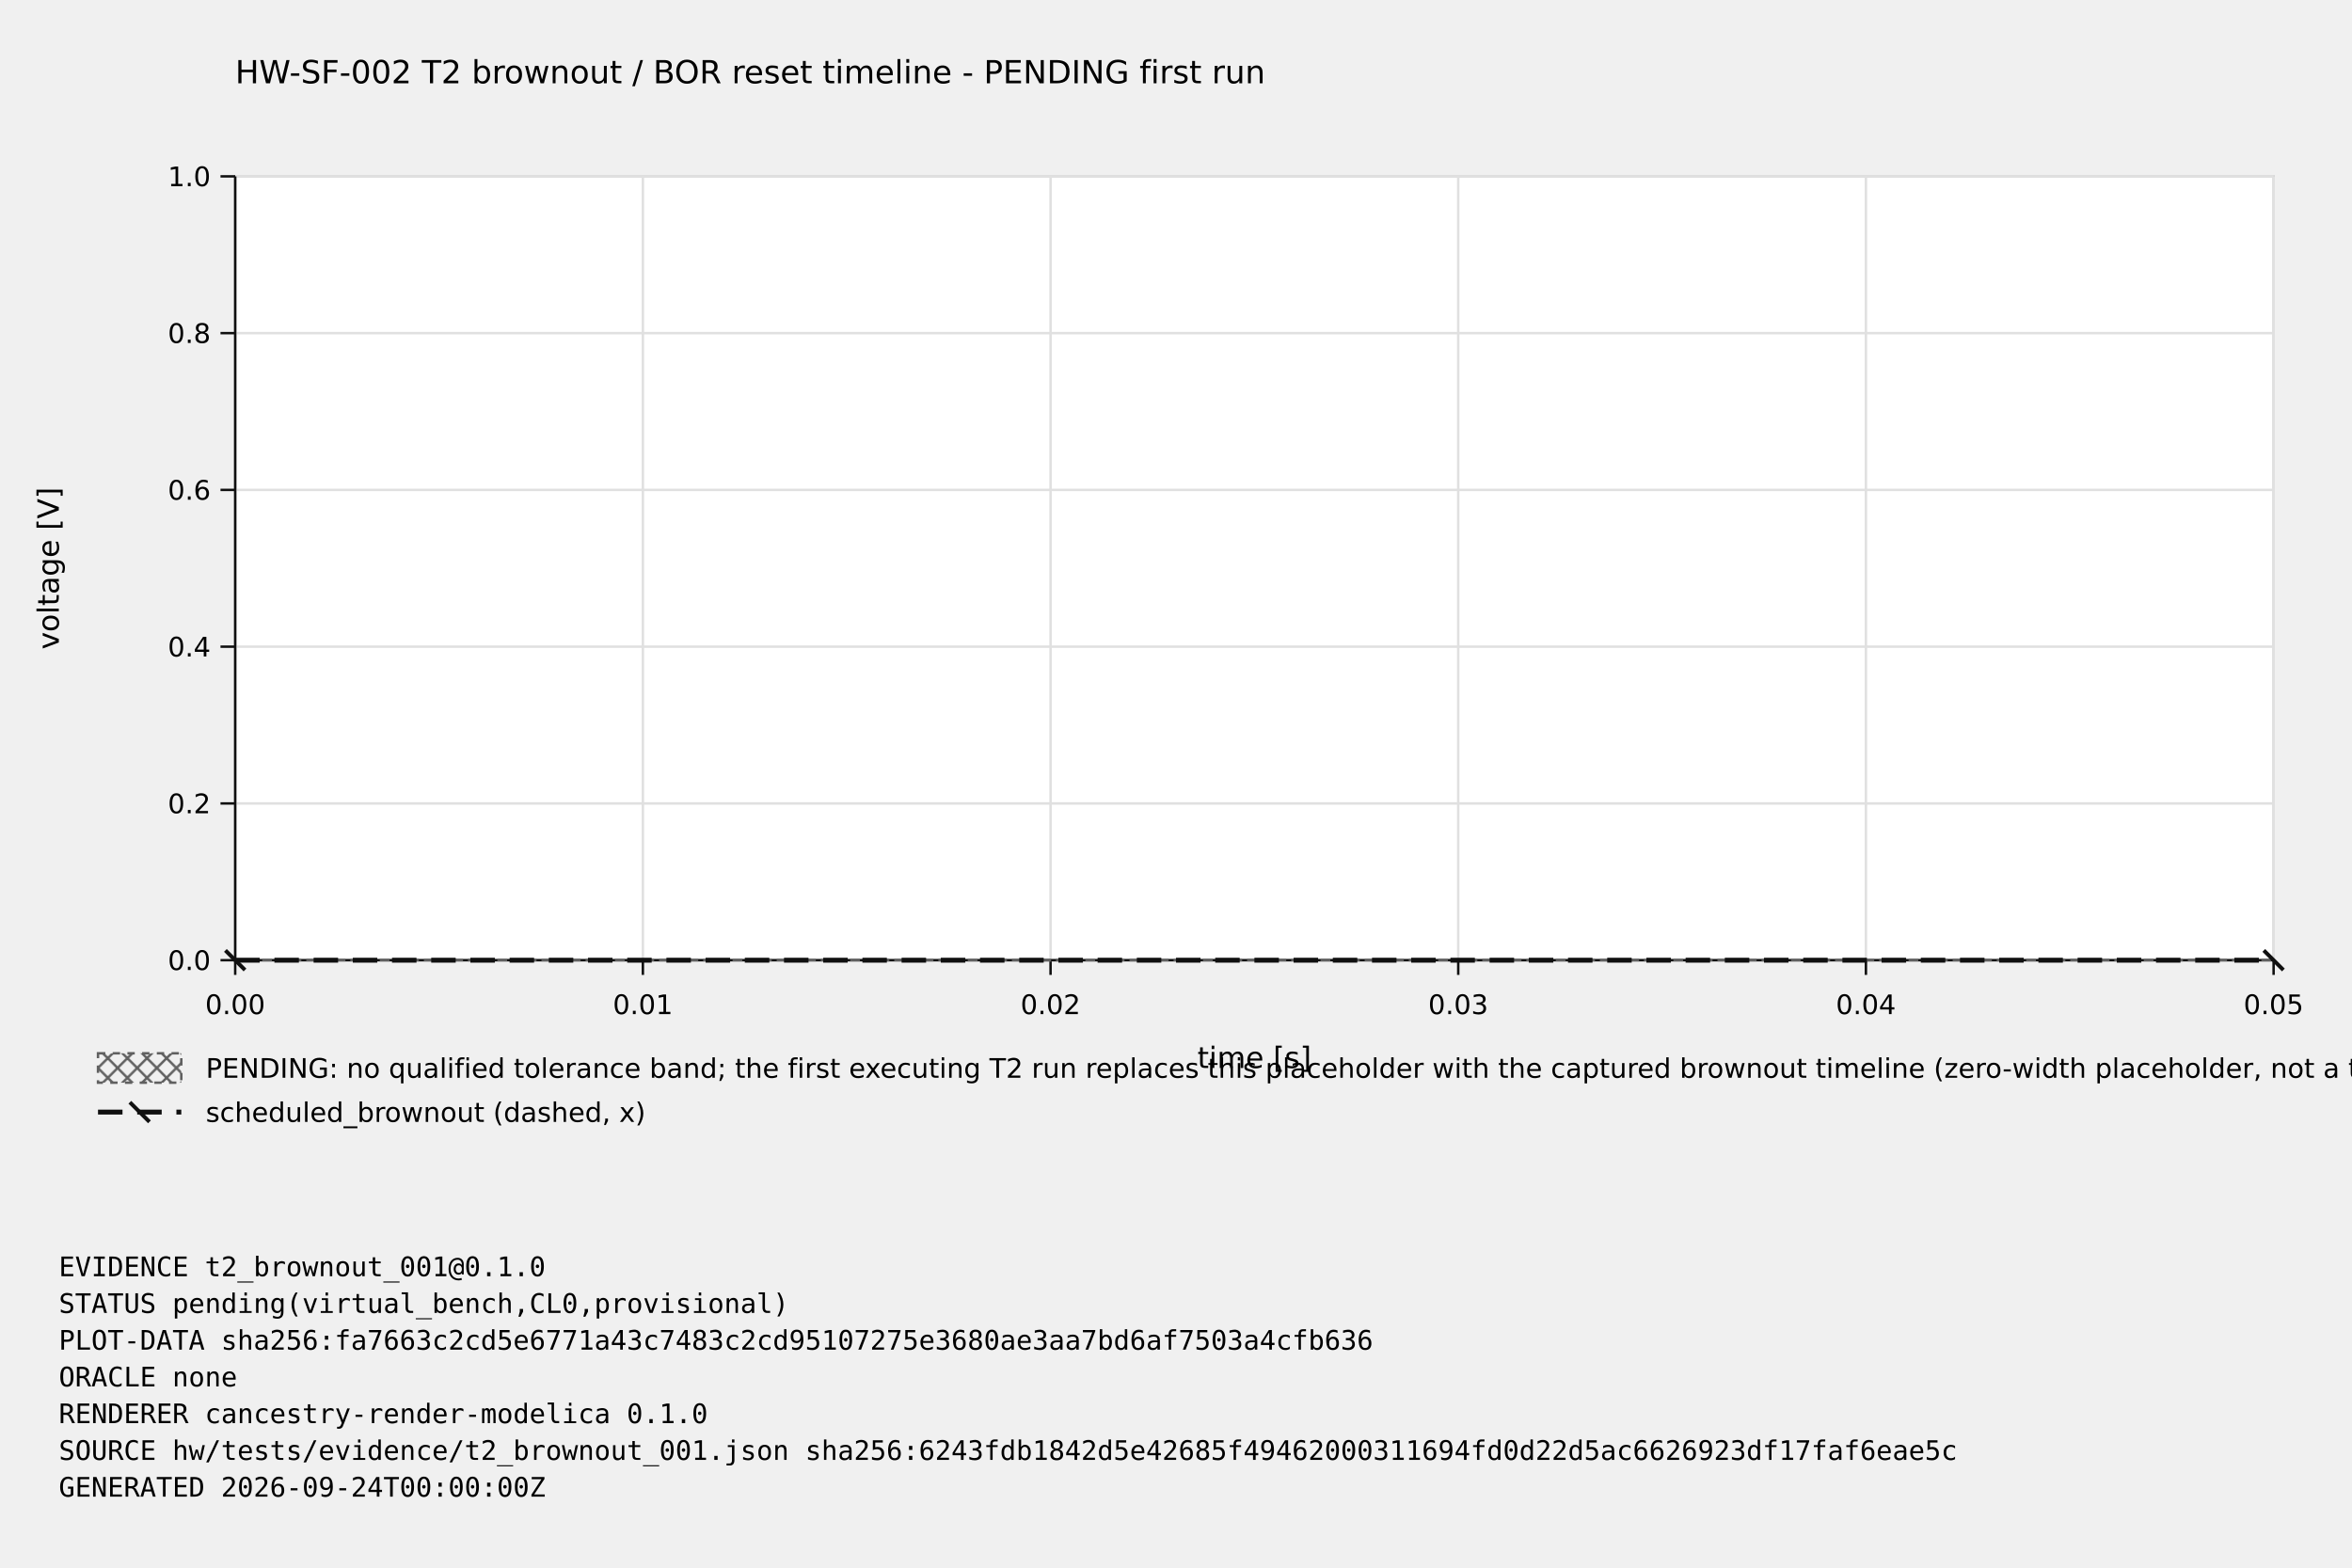
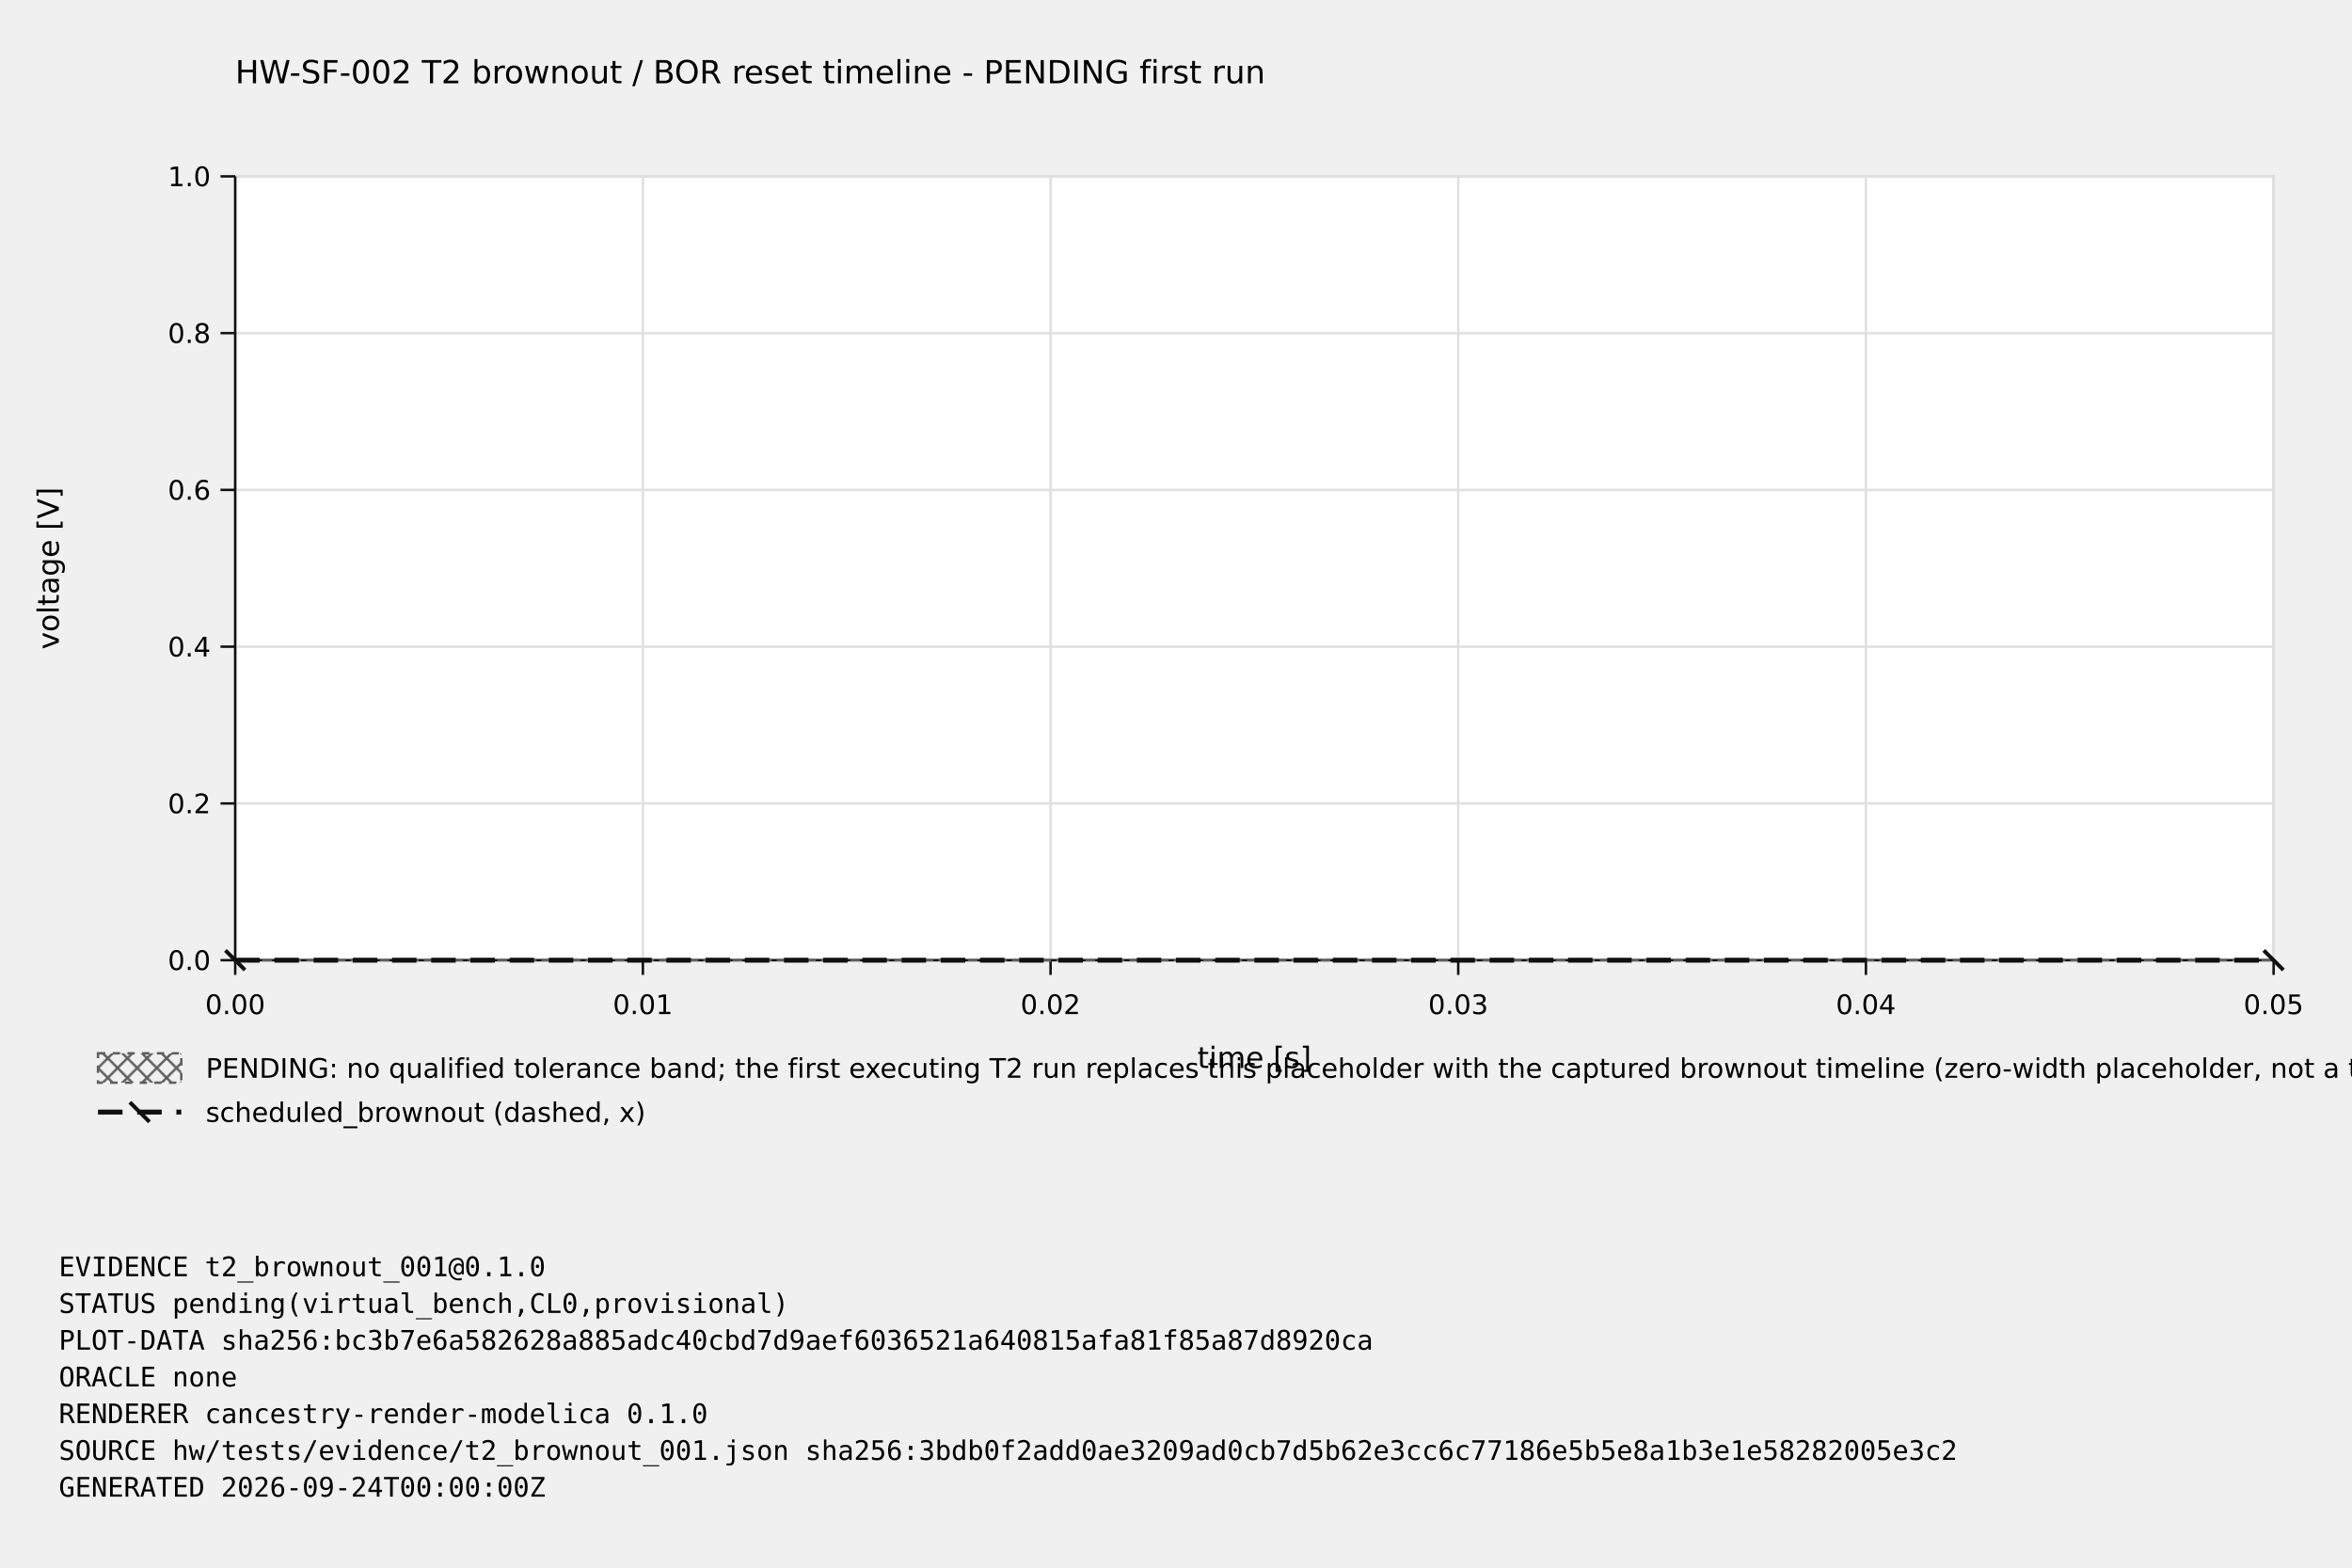
<svg xmlns="http://www.w3.org/2000/svg" width="960" height="640" viewBox="0 0 960 640" role="img" aria-labelledby="t2_brownout_001-title t2_brownout_001-desc">
  <defs>
    <pattern id="hatch-0" width="8" height="8" patternUnits="userSpaceOnUse">
      <line x1="0" y1="0" x2="8" y2="8" stroke="#606060" stroke-width="1" />
      <line x1="8" y1="0" x2="0" y2="8" stroke="#606060" stroke-width="1" />
    </pattern>
  </defs>
  <rect x="96" y="72" width="832" height="320" fill="#ffffff" stroke="#d0d0d0" />
  <line x1="96.000" y1="72" x2="96.000" y2="392" stroke="#e0e0e0" />
  <line x1="96.000" y1="392" x2="96.000" y2="398" stroke="#101010" />
  <text x="96.000" y="414" text-anchor="middle" font-family="DejaVu Sans, sans-serif" font-size="11">0.00</text>
  <line x1="262.400" y1="72" x2="262.400" y2="392" stroke="#e0e0e0" />
  <line x1="262.400" y1="392" x2="262.400" y2="398" stroke="#101010" />
  <text x="262.400" y="414" text-anchor="middle" font-family="DejaVu Sans, sans-serif" font-size="11">0.01</text>
  <line x1="428.800" y1="72" x2="428.800" y2="392" stroke="#e0e0e0" />
  <line x1="428.800" y1="392" x2="428.800" y2="398" stroke="#101010" />
  <text x="428.800" y="414" text-anchor="middle" font-family="DejaVu Sans, sans-serif" font-size="11">0.02</text>
  <line x1="595.200" y1="72" x2="595.200" y2="392" stroke="#e0e0e0" />
  <line x1="595.200" y1="392" x2="595.200" y2="398" stroke="#101010" />
  <text x="595.200" y="414" text-anchor="middle" font-family="DejaVu Sans, sans-serif" font-size="11">0.03</text>
  <line x1="761.600" y1="72" x2="761.600" y2="392" stroke="#e0e0e0" />
  <line x1="761.600" y1="392" x2="761.600" y2="398" stroke="#101010" />
  <text x="761.600" y="414" text-anchor="middle" font-family="DejaVu Sans, sans-serif" font-size="11">0.04</text>
  <line x1="928.000" y1="72" x2="928.000" y2="392" stroke="#e0e0e0" />
  <line x1="928.000" y1="392" x2="928.000" y2="398" stroke="#101010" />
  <text x="928.000" y="414" text-anchor="middle" font-family="DejaVu Sans, sans-serif" font-size="11">0.05</text>
  <line x1="96" y1="392.000" x2="928" y2="392.000" stroke="#e0e0e0" />
  <line x1="90" y1="392.000" x2="96" y2="392.000" stroke="#101010" />
  <text x="86" y="396.000" text-anchor="end" font-family="DejaVu Sans, sans-serif" font-size="11">0.0</text>
  <line x1="96" y1="328.000" x2="928" y2="328.000" stroke="#e0e0e0" />
  <line x1="90" y1="328.000" x2="96" y2="328.000" stroke="#101010" />
  <text x="86" y="332.000" text-anchor="end" font-family="DejaVu Sans, sans-serif" font-size="11">0.2</text>
  <line x1="96" y1="264.000" x2="928" y2="264.000" stroke="#e0e0e0" />
  <line x1="90" y1="264.000" x2="96" y2="264.000" stroke="#101010" />
  <text x="86" y="268.000" text-anchor="end" font-family="DejaVu Sans, sans-serif" font-size="11">0.4</text>
  <line x1="96" y1="200.000" x2="928" y2="200.000" stroke="#e0e0e0" />
  <line x1="90" y1="200.000" x2="96" y2="200.000" stroke="#101010" />
  <text x="86" y="204.000" text-anchor="end" font-family="DejaVu Sans, sans-serif" font-size="11">0.6</text>
  <line x1="96" y1="136.000" x2="928" y2="136.000" stroke="#e0e0e0" />
  <line x1="90" y1="136.000" x2="96" y2="136.000" stroke="#101010" />
  <text x="86" y="140.000" text-anchor="end" font-family="DejaVu Sans, sans-serif" font-size="11">0.8</text>
  <line x1="96" y1="72.000" x2="928" y2="72.000" stroke="#e0e0e0" />
  <line x1="90" y1="72.000" x2="96" y2="72.000" stroke="#101010" />
  <text x="86" y="76.000" text-anchor="end" font-family="DejaVu Sans, sans-serif" font-size="11">1.0</text>
  <line x1="96" y1="392" x2="928" y2="392" stroke="#101010" />
  <line x1="96" y1="72" x2="96" y2="392" stroke="#101010" />
  <text x="512" y="436" text-anchor="middle" font-family="DejaVu Sans, sans-serif" font-size="12">time [s]</text>
  <text x="24" y="232" text-anchor="middle" font-family="DejaVu Sans, sans-serif" font-size="12" transform="rotate(-90 24 232)">voltage [V]</text>
  <polygon points="96.000,392.000 928.000,392.000 928.000,392.000 96.000,392.000" fill="url(#hatch-0)" stroke="#606060" stroke-width="1" stroke-dasharray="3 3" />
  <polyline points="96.000,392.000 137.600,392.000 179.200,392.000 262.400,392.000 928.000,392.000" fill="none" stroke="#101010" stroke-width="2" stroke-dasharray="10 6" />
  <path d="M92.000,388.000 L100.000,396.000" stroke="#101010" stroke-width="1.6" />
  <path d="M924.000,388.000 L932.000,396.000" stroke="#101010" stroke-width="1.6" />
  <text x="96" y="34" font-family="DejaVu Sans, sans-serif" font-size="13">HW-SF-002 T2 brownout / BOR reset timeline - PENDING first run</text>
  <g transform="translate(40,436)">
    <rect x="0" y="-6" width="34" height="12" fill="url(#hatch-0)" stroke="#606060" stroke-dasharray="3 3" />
    <text x="44" y="4" font-family="DejaVu Sans, sans-serif" font-size="11">PENDING: no qualified tolerance band; the first executing T2 run replaces this placeholder with the captured brownout timeline (zero-width placeholder, not a tolerance claim)</text>
  </g>
  <g transform="translate(40,454)">
    <line x1="0" y1="0" x2="34" y2="0" stroke="#101010" stroke-width="2" stroke-dasharray="10 6" />
    <path d="M13.000,-4.000 L21.000,4.000" stroke="#101010" stroke-width="1.6" />
    <text x="44" y="4" font-family="DejaVu Sans, sans-serif" font-size="11">scheduled_brownout (dashed, x)</text>
  </g>
  <text x="24" y="521" font-family="DejaVu Sans Mono, monospace" font-size="11">EVIDENCE  t2_brownout_001@0.1.0</text>
  <text x="24" y="536" font-family="DejaVu Sans Mono, monospace" font-size="11">STATUS  pending(virtual_bench,CL0,provisional)</text>
-   <text x="24" y="551" font-family="DejaVu Sans Mono, monospace" font-size="11">PLOT-DATA  sha256:fa7663c2cd5e6771a43c7483c2cd95107275e3680ae3aa7bd6af7503a4cfb636</text>
+   <text x="24" y="551" font-family="DejaVu Sans Mono, monospace" font-size="11">PLOT-DATA  sha256:bc3b7e6a582628a885adc40cbd7d9aef6036521a640815afa81f85a87d8920ca</text>
  <text x="24" y="566" font-family="DejaVu Sans Mono, monospace" font-size="11">ORACLE  none</text>
  <text x="24" y="581" font-family="DejaVu Sans Mono, monospace" font-size="11">RENDERER  cancestry-render-modelica 0.1.0</text>
-   <text x="24" y="596" font-family="DejaVu Sans Mono, monospace" font-size="11">SOURCE  hw/tests/evidence/t2_brownout_001.json sha256:6243fdb1842d5e42685f49462000311694fd0d22d5ac6626923df17faf6eae5c</text>
+   <text x="24" y="596" font-family="DejaVu Sans Mono, monospace" font-size="11">SOURCE  hw/tests/evidence/t2_brownout_001.json sha256:3bdb0f2add0ae3209ad0cb7d5b62e3cc6c77186e5b5e8a1b3e1e58282005e3c2</text>
  <text x="24" y="611" font-family="DejaVu Sans Mono, monospace" font-size="11">GENERATED  2026-09-24T00:00:00Z</text>
</svg>
